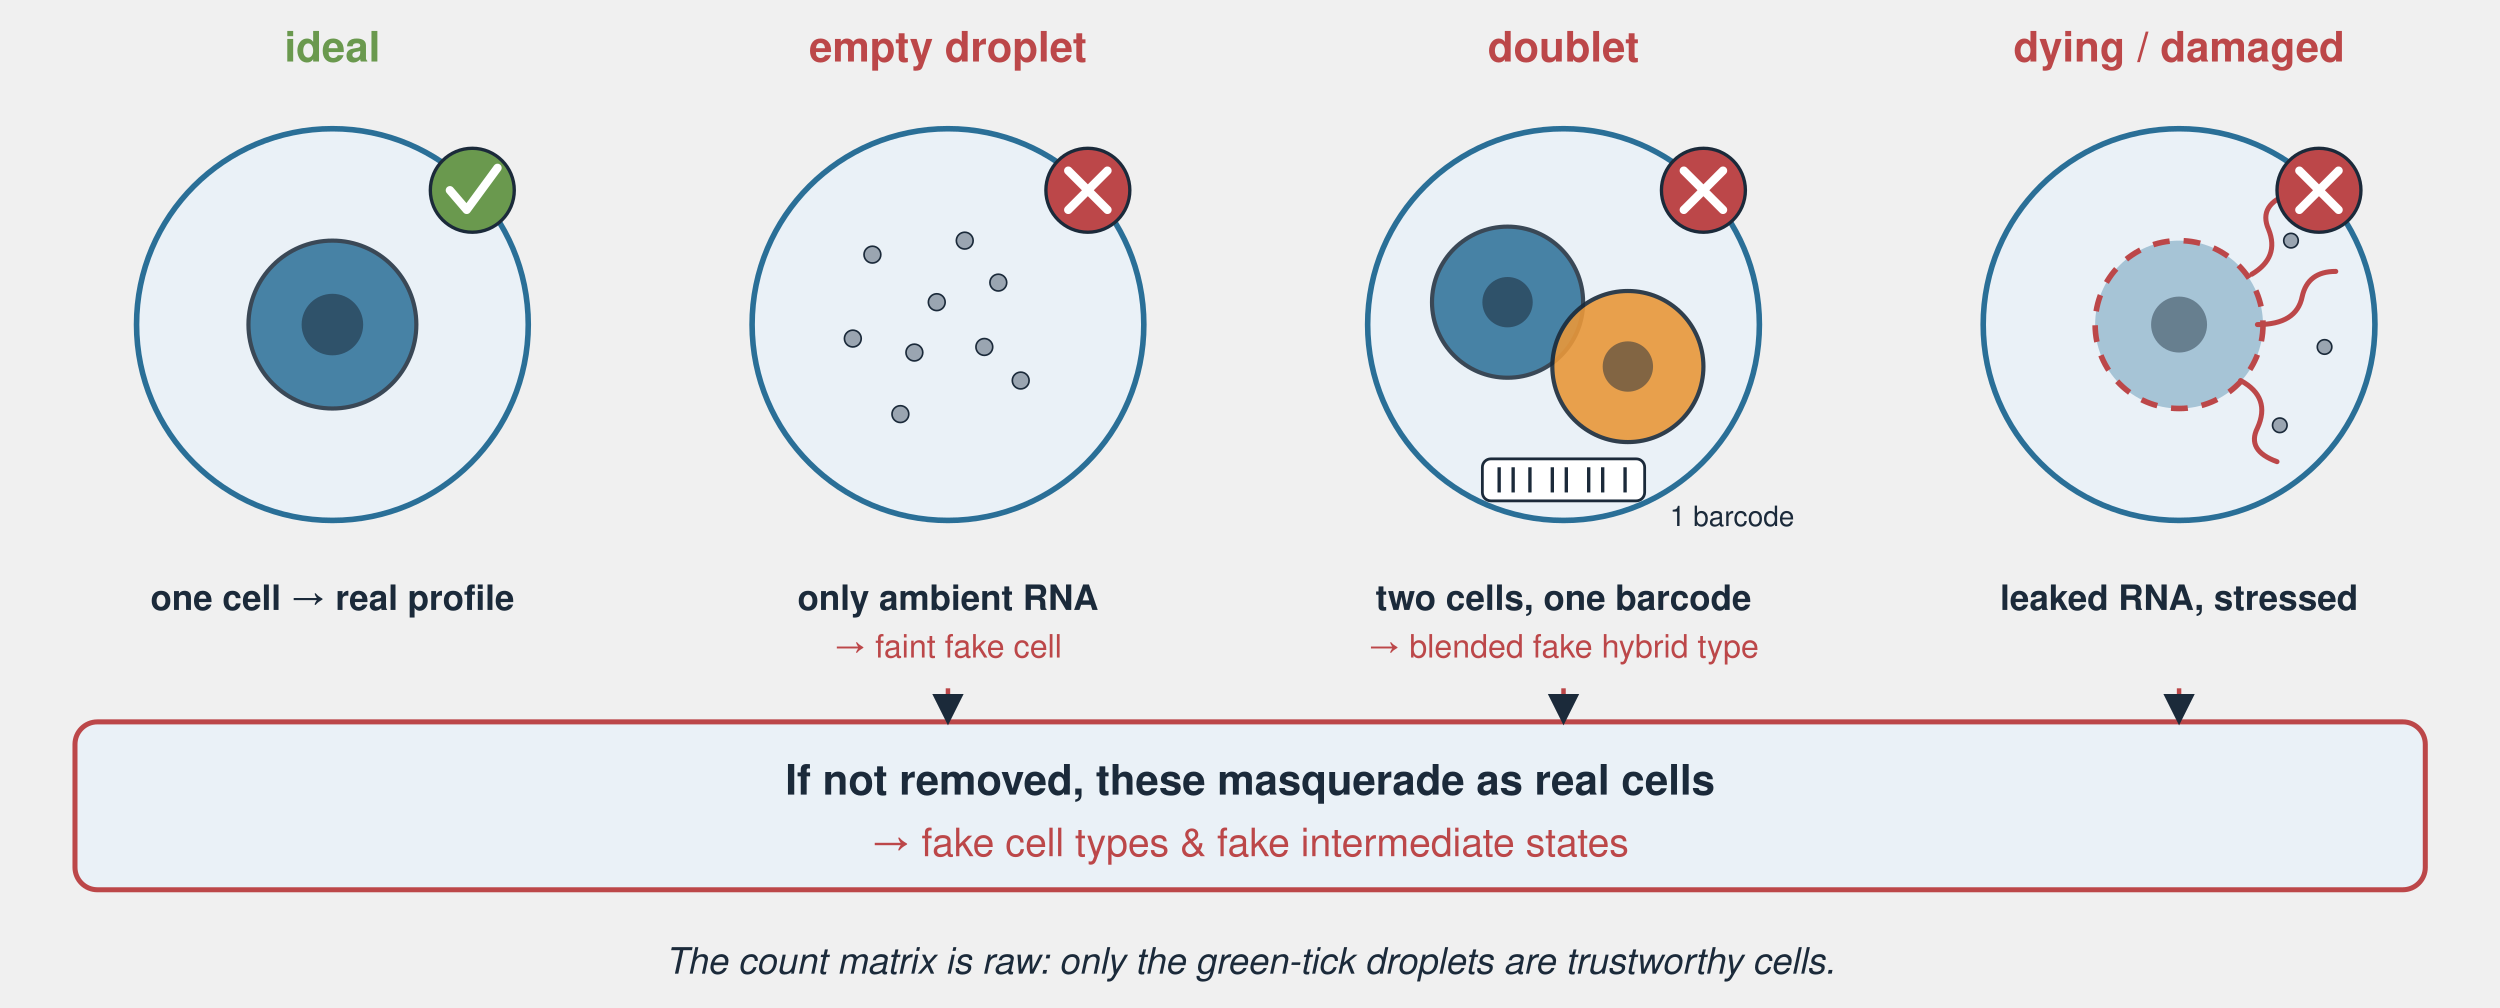
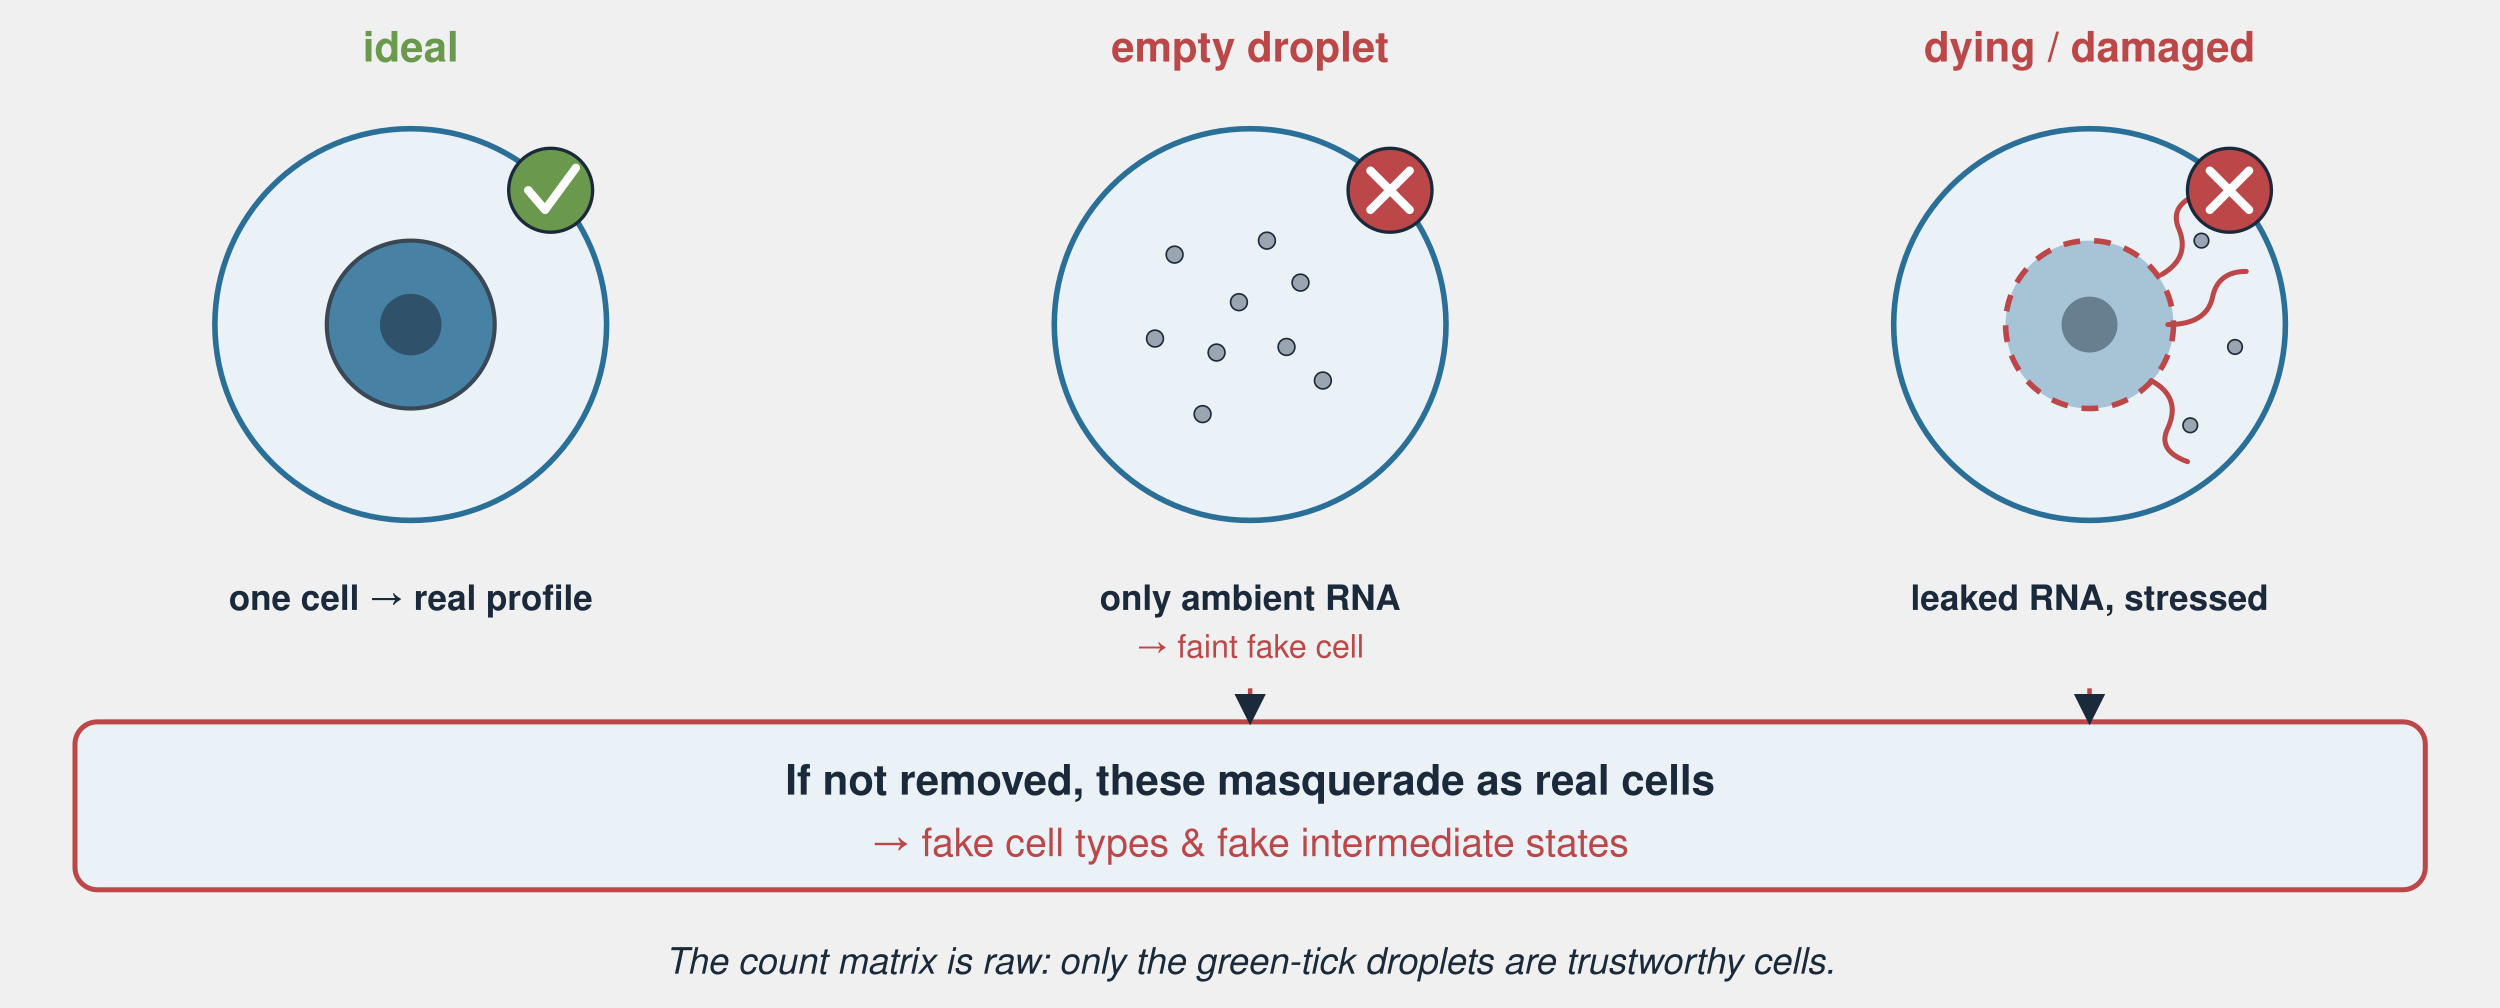
<svg xmlns="http://www.w3.org/2000/svg" viewBox="3.2 4 893.5 360" font-family="Helvetica, Arial, sans-serif" width="893.5" height="360">
  <defs>
    <marker id="arrow" viewBox="0 0 10 10" refX="8" refY="5" markerWidth="7" markerHeight="7" orient="auto">
      <path d="M0,0 L10,5 L0,10 z" fill="#1b2a3a" />
    </marker>
  </defs>
-   <g>
+   <g transform="translate(28,0)">
    <text x="122" y="26" text-anchor="middle" font-size="15" font-weight="bold" fill="#6a994e">ideal</text>
    <circle cx="122" cy="120" r="70" fill="#eaf1f7" stroke="#2a6f97" stroke-width="2" />
    <circle cx="122" cy="120" r="30" fill="#2a6f97" stroke="#1b2a3a" stroke-width="1.5" opacity="0.85" />
    <circle cx="122" cy="120" r="11" fill="#1b2a3a" opacity="0.55" />
    <circle cx="172" cy="72" r="15" fill="#6a994e" stroke="#1b2a3a" stroke-width="1.2" />
    <path d="M164,72 L170,79 L181,64" fill="none" stroke="#ffffff" stroke-width="3" stroke-linecap="round" stroke-linejoin="round" />
    <text x="122" y="222" text-anchor="middle" font-size="12.5" font-weight="bold" fill="#1b2a3a">one cell → real profile</text>
  </g>
-   <g>
+   <g transform="translate(108,0)">
    <text x="342" y="26" text-anchor="middle" font-size="15" font-weight="bold" fill="#bc4749">empty droplet</text>
    <circle cx="342" cy="120" r="70" fill="#eaf1f7" stroke="#2a6f97" stroke-width="2" />
    <g fill="#9aa5b1" stroke="#1b2a3a" stroke-width="0.6">
      <circle cx="315" cy="95" r="3" />
      <circle cx="360" cy="105" r="3" />
      <circle cx="330" cy="130" r="3" />
      <circle cx="368" cy="140" r="3" />
      <circle cx="308" cy="125" r="3" />
      <circle cx="348" cy="90" r="3" />
      <circle cx="325" cy="152" r="3" />
      <circle cx="355" cy="128" r="3" />
      <circle cx="338" cy="112" r="3" />
    </g>
    <circle cx="392" cy="72" r="15" fill="#bc4749" stroke="#1b2a3a" stroke-width="1.2" />
    <path d="M385,65 L399,79 M399,65 L385,79" stroke="#ffffff" stroke-width="3" stroke-linecap="round" />
    <text x="342" y="222" text-anchor="middle" font-size="12.5" font-weight="bold" fill="#1b2a3a">only ambient RNA</text>
    <text x="342" y="239" text-anchor="middle" font-size="11.5" fill="#bc4749">→ faint fake cell</text>
  </g>
-   <g>
-     <text x="562" y="26" text-anchor="middle" font-size="15" font-weight="bold" fill="#bc4749">doublet</text>
-     <circle cx="562" cy="120" r="70" fill="#eaf1f7" stroke="#2a6f97" stroke-width="2" />
-     <circle cx="542" cy="112" r="27" fill="#2a6f97" stroke="#1b2a3a" stroke-width="1.5" opacity="0.85" />
-     <circle cx="542" cy="112" r="9" fill="#1b2a3a" opacity="0.55" />
-     <circle cx="585" cy="135" r="27" fill="#e8973a" stroke="#1b2a3a" stroke-width="1.5" opacity="0.9" />
-     <circle cx="585" cy="135" r="9" fill="#1b2a3a" opacity="0.5" />
-     <rect x="533" y="168" width="58" height="15" rx="3" fill="#ffffff" stroke="#1b2a3a" stroke-width="1" />
-     <g stroke="#1b2a3a" stroke-width="1.2">
-       <line x1="539" y1="171" x2="539" y2="180" />
-       <line x1="544" y1="171" x2="544" y2="180" />
-       <line x1="550" y1="171" x2="550" y2="180" />
-       <line x1="558" y1="171" x2="558" y2="180" />
-       <line x1="563" y1="171" x2="563" y2="180" />
-       <line x1="571" y1="171" x2="571" y2="180" />
-       <line x1="576" y1="171" x2="576" y2="180" />
-       <line x1="584" y1="171" x2="584" y2="180" />
-     </g>
-     <text x="600" y="192" text-anchor="start" font-size="10" fill="#1b2a3a">1 barcode</text>
-     <circle cx="612" cy="72" r="15" fill="#bc4749" stroke="#1b2a3a" stroke-width="1.2" />
-     <path d="M605,65 L619,79 M619,65 L605,79" stroke="#ffffff" stroke-width="3" stroke-linecap="round" />
-     <text x="562" y="222" text-anchor="middle" font-size="12.5" font-weight="bold" fill="#1b2a3a">two cells, one barcode</text>
-     <text x="562" y="239" text-anchor="middle" font-size="11.5" fill="#bc4749">→ blended fake hybrid type</text>
-   </g>
-   <g>
+   <g transform="translate(-32,0)">
    <text x="782" y="26" text-anchor="middle" font-size="15" font-weight="bold" fill="#bc4749">dying / damaged</text>
    <circle cx="782" cy="120" r="70" fill="#eaf1f7" stroke="#2a6f97" stroke-width="2" />
    <circle cx="782" cy="120" r="30" fill="#2a6f97" fill-opacity="0.35" stroke="#bc4749" stroke-width="2" stroke-dasharray="6 5" />
    <circle cx="782" cy="120" r="10" fill="#1b2a3a" opacity="0.45" />
    <g fill="none" stroke="#bc4749" stroke-width="1.8" stroke-linecap="round">
      <path d="M808,102 q10,-6 6,-16 q-4,-9 8,-13" />
      <path d="M810,120 q14,0 16,-10 q2,-9 12,-9" />
      <path d="M804,140 q11,6 6,17 q-4,8 7,12" />
    </g>
    <g fill="#9aa5b1" stroke="#1b2a3a" stroke-width="0.6">
      <circle cx="822" cy="90" r="2.6" />
      <circle cx="834" cy="128" r="2.6" />
      <circle cx="818" cy="156" r="2.6" />
    </g>
    <circle cx="832" cy="72" r="15" fill="#bc4749" stroke="#1b2a3a" stroke-width="1.2" />
    <path d="M825,65 L839,79 M839,65 L825,79" stroke="#ffffff" stroke-width="3" stroke-linecap="round" />
    <text x="782" y="222" text-anchor="middle" font-size="12.5" font-weight="bold" fill="#1b2a3a">leaked RNA, stressed</text>
  </g>
  <rect x="30" y="262" width="840" height="60" rx="8" fill="#eaf1f7" stroke="#bc4749" stroke-width="1.8" />
  <text x="450" y="288" text-anchor="middle" font-size="15" font-weight="bold" fill="#1b2a3a">If not removed, these masquerade as real cells</text>
  <text x="450" y="310" text-anchor="middle" font-size="14" fill="#bc4749">→ fake cell types &amp; fake intermediate states</text>
  <g stroke="#bc4749" stroke-width="1.6" fill="none">
-     <path d="M342,250 L342,261" marker-end="url(#arrow)" />
-     <path d="M562,250 L562,261" marker-end="url(#arrow)" />
-     <path d="M782,250 L782,261" marker-end="url(#arrow)" />
+     <path d="M450,250 L450,261" marker-end="url(#arrow)" />
+     <path d="M750,250 L750,261" marker-end="url(#arrow)" />
  </g>
  <text x="450" y="352" text-anchor="middle" font-size="13" fill="#1b2a3a" font-style="italic">The count matrix is raw: only the green-tick droplets are trustworthy cells.</text>
</svg>
